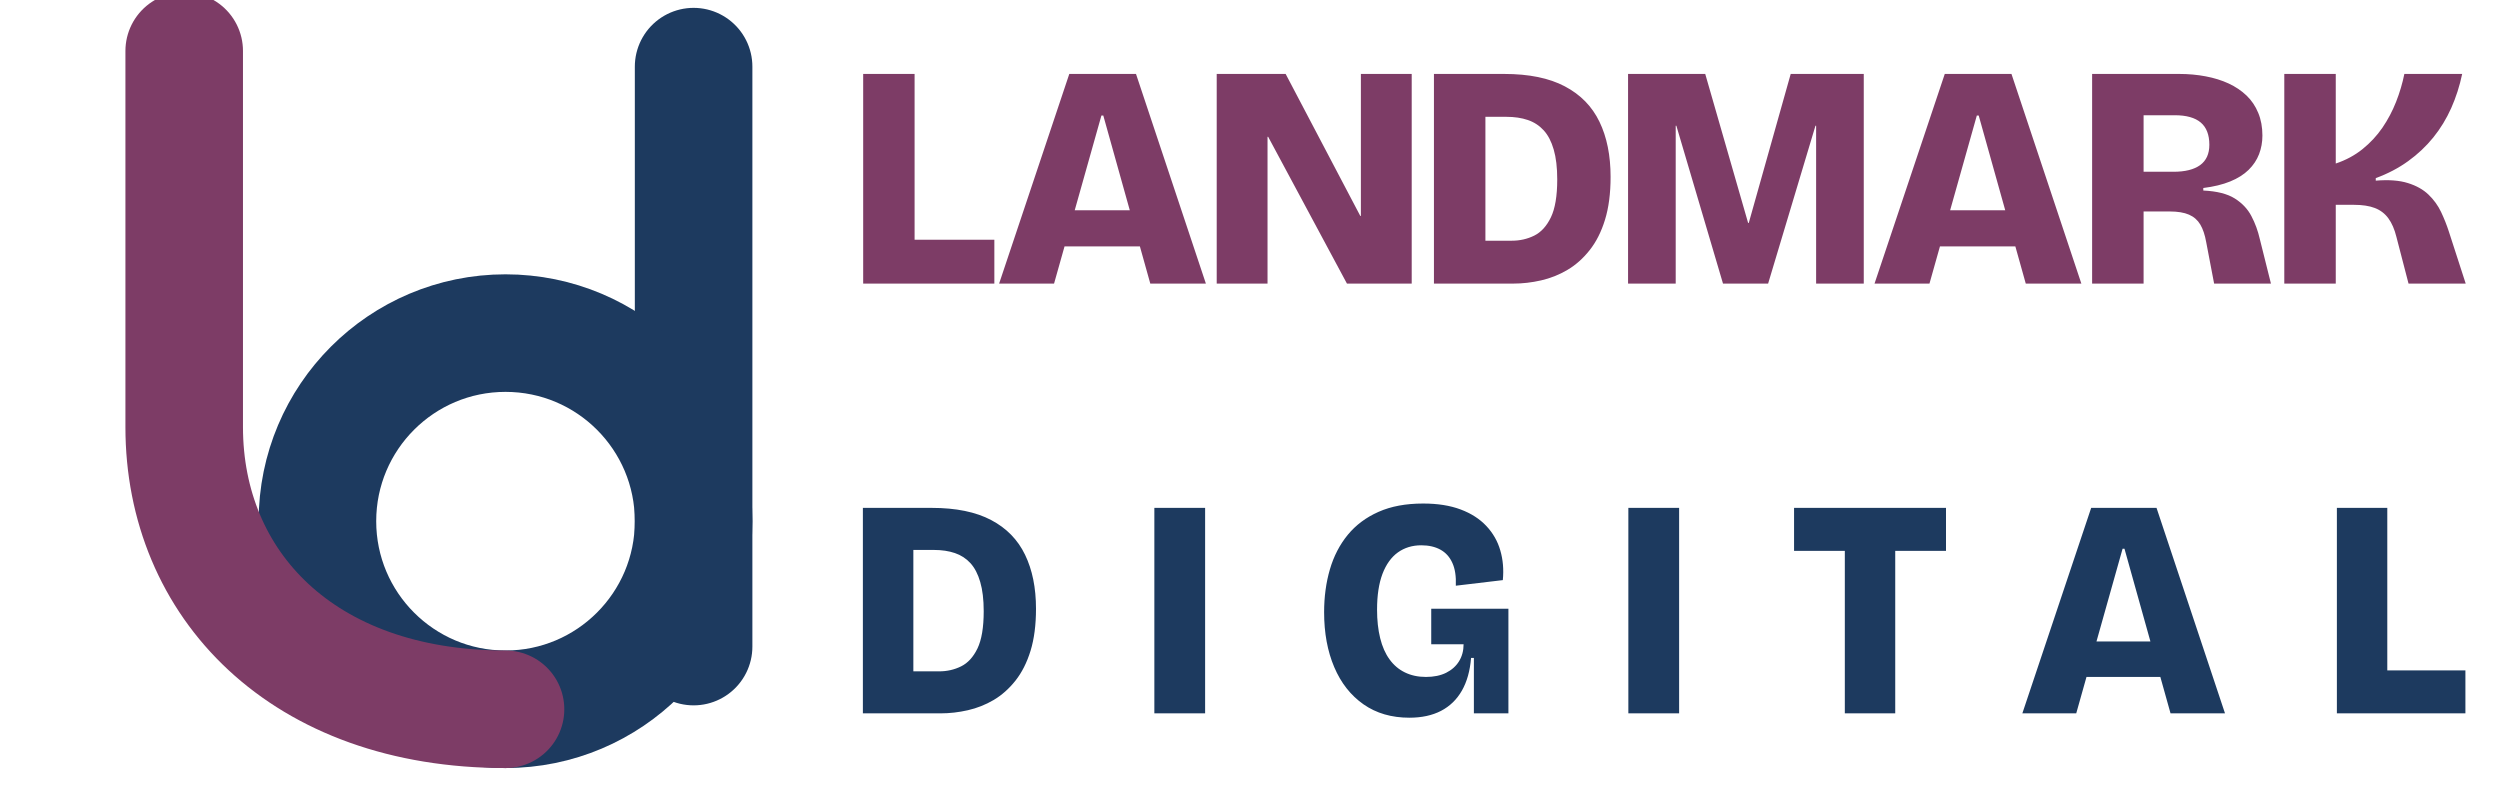
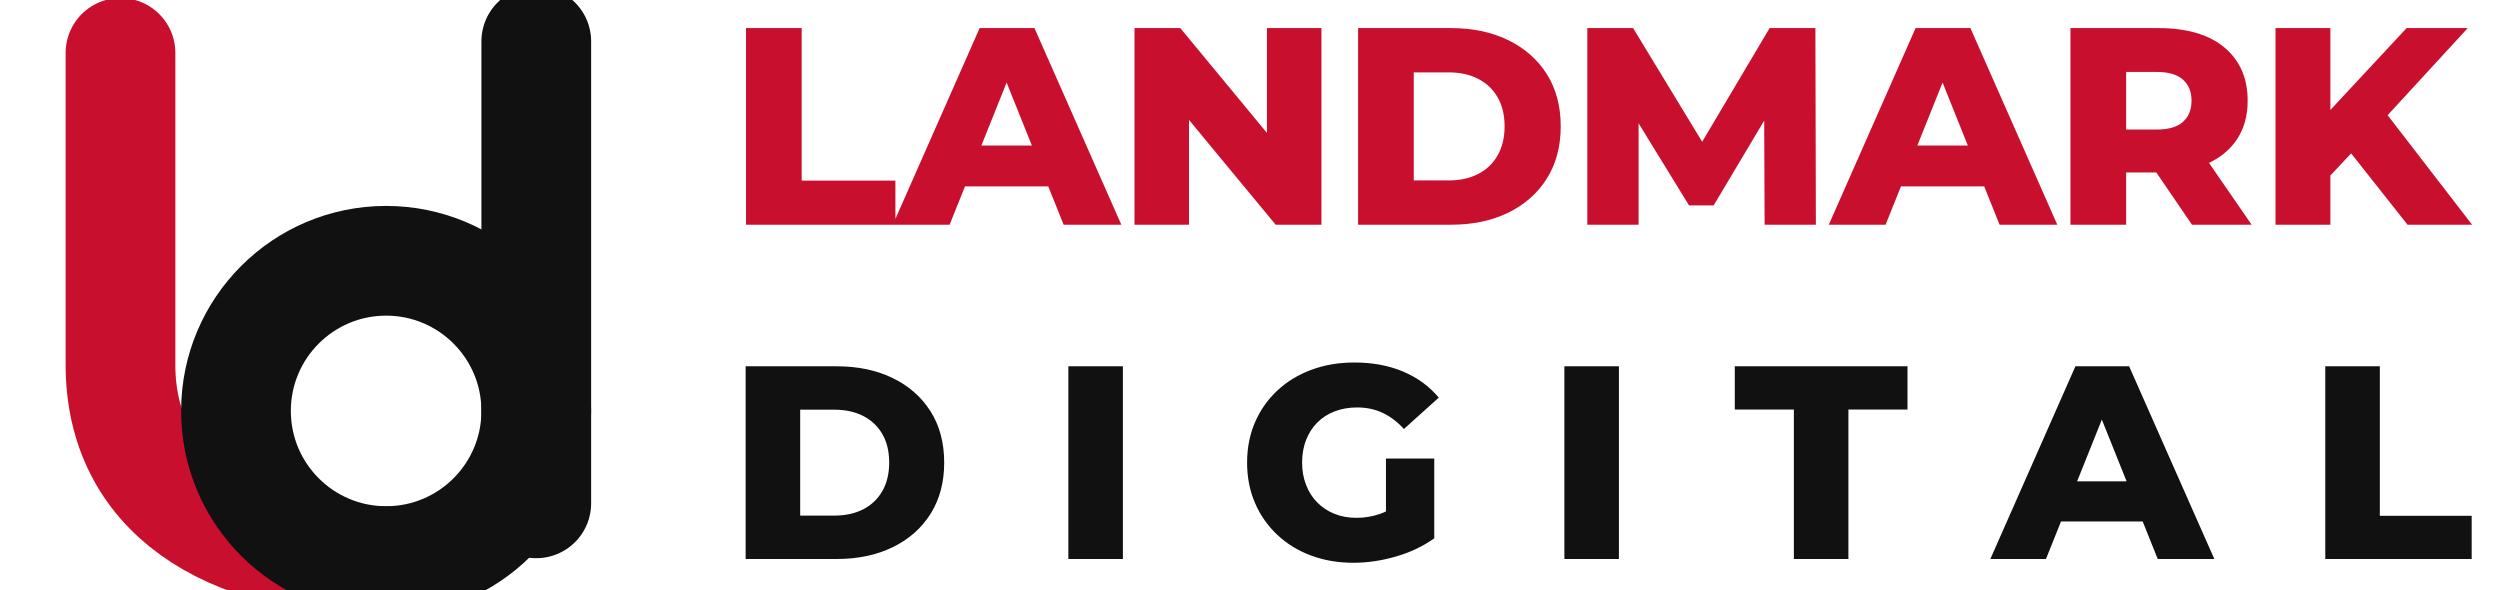
- <svg xmlns="http://www.w3.org/2000/svg" viewBox="0 0 425 135" width="425" height="135" role="img" aria-label="Landmark Digital">
+ <svg xmlns="http://www.w3.org/2000/svg" viewBox="0 0 534 126" width="534" height="126" role="img" aria-label="Landmark Digital">
  <g transform="translate(6,6)">
-     <g transform="translate(0.00,-5.33) scale(1.3323)">
-       <path d="M84 8 V 82" fill="none" stroke="#1D3A5F" stroke-width="15" stroke-linecap="round" />
-       <circle cx="60" cy="66" r="24" fill="none" stroke="#1D3A5F" stroke-width="15" />
-       <path d="M19 6 V 54 C19 74 34 90 60 90" fill="none" stroke="#7D3C66" stroke-width="15" stroke-linecap="round" stroke-linejoin="round" />
+     <g transform="translate(0.00,-4.57) scale(1.2335)">
+       <path d="M16 8 V 62 C16 84 34 96 62 96" fill="none" stroke="#C8102E" stroke-width="19" stroke-linecap="round" stroke-linejoin="round" />
+       <path d="M88 6 V 86" fill="none" stroke="#111111" stroke-width="19" stroke-linecap="round" />
+       <circle cx="62" cy="70" r="26" fill="none" stroke="#111111" stroke-width="19" />
    </g>
-     <g transform="translate(0,42.21)">
-       <path d="M140.74 0V-35.64H149.48V0H140.74ZM142.25 0V-7.45H163.04V0H142.25ZM163.85 0 175.78 -35.64H187.12L199 0H189.55L181.56 -28.57H181.24L173.19 0H163.85ZM170.6 -6.32V-12.47H193.33V-6.32H170.6ZM200.84 0V-35.64H212.56L225.25 -11.5H225.35V-35.64H233.99V0H222.98L209.59 -24.95H209.48V0H200.84ZM241.77 0V-7.29H251Q253.06 -7.29 254.81 -8.15Q256.57 -9.02 257.65 -11.26Q258.73 -13.5 258.73 -17.71Q258.73 -20.74 258.13 -22.79Q257.54 -24.84 256.43 -26.05Q255.32 -27.27 253.73 -27.81Q252.14 -28.35 250.09 -28.35H241.77V-35.64H249.71Q256.03 -35.64 260.02 -33.53Q264.02 -31.43 265.91 -27.51Q267.8 -23.6 267.8 -18.14Q267.8 -13.93 266.85 -10.85Q265.91 -7.78 264.23 -5.67Q262.56 -3.56 260.45 -2.32Q258.35 -1.08 255.97 -0.54Q253.6 0 251.27 0H241.77ZM237.77 0V-35.64H246.52V0H237.77ZM270.77 0V-35.64H283.89L291.18 -10.31H291.29L298.42 -35.64H310.84V0H302.74V-26.84H302.63L294.58 0H286.91L278.98 -26.84H278.87V0H270.77ZM312.67 0 324.61 -35.64H335.95L347.83 0H338.38L330.38 -28.57H330.06L322.01 0H312.67ZM319.42 -6.32V-12.47H342.16V-6.32H319.42ZM349.66 0V-35.64H364.46Q366.83 -35.64 368.97 -35.23Q371.1 -34.83 372.86 -34.02Q374.61 -33.21 375.91 -31.97Q377.2 -30.73 377.9 -29.02Q378.61 -27.32 378.61 -25.16Q378.61 -23.49 378.04 -22Q377.47 -20.52 376.26 -19.33Q375.04 -18.14 373.13 -17.36Q371.21 -16.58 368.56 -16.25V-15.82Q372.02 -15.66 373.91 -14.47Q375.8 -13.28 376.74 -11.47Q377.69 -9.67 378.17 -7.56L380.06 0H370.4L369.05 -7.07Q368.72 -8.91 368.05 -10.04Q367.37 -11.18 366.13 -11.72Q364.89 -12.26 362.84 -12.26H358.41V0H349.66ZM358.41 -19.01H363.49Q366.46 -19.01 368.02 -20.14Q369.59 -21.28 369.59 -23.6Q369.59 -26.14 368.13 -27.38Q366.67 -28.62 363.7 -28.62H358.41V-19.01ZM382.33 0V-35.64H391.08V-20.41Q393.67 -21.28 395.64 -22.87Q397.61 -24.46 399.02 -26.51Q400.42 -28.57 401.34 -30.91Q402.26 -33.26 402.74 -35.64H412.57Q411.92 -32.56 410.71 -29.84Q409.49 -27.11 407.66 -24.84Q405.82 -22.57 403.39 -20.82Q400.96 -19.06 397.88 -17.93V-17.5Q401.18 -17.77 403.34 -17.09Q405.5 -16.42 406.85 -15.12Q408.2 -13.82 408.98 -12.18Q409.76 -10.53 410.3 -8.86L413.17 0H403.45L401.39 -7.94Q400.91 -9.88 400.02 -11.1Q399.13 -12.31 397.72 -12.85Q396.32 -13.39 394.16 -13.39H391.08V0H382.33Z" fill="#7D3C66" />
-       <path d="M144.61 73.06V65.92H153.66Q155.67 65.92 157.39 65.07Q159.11 64.22 160.17 62.03Q161.23 59.83 161.23 55.7Q161.23 52.74 160.64 50.73Q160.06 48.72 158.98 47.53Q157.89 46.34 156.33 45.81Q154.77 45.28 152.76 45.28H144.61V38.13H152.39Q158.58 38.13 162.5 40.2Q166.41 42.26 168.26 46.1Q170.12 49.94 170.12 55.28Q170.12 59.41 169.19 62.43Q168.26 65.44 166.62 67.51Q164.98 69.57 162.92 70.79Q160.86 72 158.53 72.53Q156.2 73.06 153.92 73.06H144.61ZM140.69 73.06V38.13H149.27V73.06H140.69ZM190.24 73.06V38.13H198.87V73.06H190.24ZM233.6 73.8Q229.05 73.8 225.8 71.53Q222.54 69.25 220.82 65.2Q219.1 61.16 219.1 55.86Q219.1 51.95 220.08 48.59Q221.06 45.23 223.12 42.71Q225.19 40.2 228.36 38.8Q231.54 37.39 235.93 37.39Q239.63 37.39 242.31 38.4Q244.98 39.4 246.67 41.2Q248.37 43 249.05 45.36Q249.74 47.71 249.48 50.41L241.49 51.36Q241.59 48.98 240.9 47.48Q240.22 45.97 238.87 45.23Q237.52 44.49 235.61 44.49Q233.34 44.49 231.64 45.7Q229.95 46.92 229.02 49.35Q228.1 51.79 228.1 55.44Q228.1 58.14 228.63 60.28Q229.16 62.43 230.22 63.88Q231.27 65.34 232.83 66.1Q234.4 66.87 236.41 66.87Q238.42 66.87 239.85 66.16Q241.28 65.44 242.04 64.2Q242.81 62.95 242.81 61.31H237.31V55.28H250.43V61.84V73.06H244.56V63.64H244.08Q243.82 66.92 242.52 69.2Q241.22 71.47 238.97 72.64Q236.72 73.8 233.6 73.8ZM270.82 73.06V38.13H279.45V73.06H270.82ZM307.62 73.06V38.13H316.19V73.06H307.62ZM298.99 45.44V38.13H324.82V45.44H298.99ZM337.8 73.06 349.5 38.13H360.61L372.25 73.06H362.99L355.16 45.07H354.84L346.96 73.06H337.8ZM344.42 66.87V60.84H366.69V66.87H344.42ZM391.27 73.06V38.13H399.84V73.06H391.27ZM392.75 73.06V65.76H413.12V73.06H392.75Z" fill="#1D3A5F" />
+     <g transform="translate(149.13,42.00)">
+       <path d="M4.22 0V-42H16.11V-9.42H36.13V0H4.22ZM35.58 0 54.12 -42H65.83L84.39 0H72.06L57.55 -36.19H62.22L47.71 0H35.58ZM45.72 -8.18 48.78 -16.92H69.29L72.37 -8.18H45.72ZM87.2 0V-42H96.98L120.11 -14.02H115.49V-42H127.13V0H117.35L94.22 -27.98H98.84V0H87.2ZM134.96 0V-42H154.82Q161.77 -42 167.04 -39.42Q172.32 -36.84 175.28 -32.15Q178.24 -27.47 178.24 -21Q178.24 -14.58 175.28 -9.87Q172.32 -5.16 167.04 -2.58Q161.77 0 154.82 0H134.96ZM146.85 -9.46H154.3Q157.91 -9.46 160.59 -10.83Q163.27 -12.2 164.76 -14.81Q166.25 -17.41 166.25 -21Q166.25 -24.65 164.76 -27.22Q163.27 -29.8 160.59 -31.17Q157.91 -32.54 154.3 -32.54H146.85V-9.46ZM183.92 0V-42H193.7L211.06 -13.43H205.91L222.86 -42H232.64L232.74 0H221.79L221.69 -25.35H223.56L210.91 -4.13H205.64L192.61 -25.35H194.87V0H183.92ZM235.5 0 254.04 -42H265.75L284.31 0H271.98L257.47 -36.19H262.14L247.63 0H235.5ZM245.64 -8.18 248.7 -16.92H269.21L272.29 -8.18H245.64ZM287.12 0V-42H305.87Q315.08 -42 320.03 -37.84Q324.97 -33.68 324.97 -26.48Q324.97 -21.71 322.7 -18.26Q320.42 -14.82 316.24 -12.99Q312.05 -11.16 306.28 -11.16H293.71L299.01 -16.16V0H287.12ZM313.08 0 302.65 -15.28H315.28L325.82 0H313.08ZM299.01 -14.86 293.71 -20.33H305.58Q309.31 -20.33 311.14 -21.96Q312.98 -23.6 312.98 -26.48Q312.98 -29.37 311.14 -31Q309.31 -32.63 305.58 -32.63H293.71L299.01 -38.11V-14.86ZM341.53 -9.32 340.88 -22.62 358.92 -42H371.98L354.03 -22.48L347.42 -15.61L341.53 -9.32ZM330.92 0V-42H342.64V0H330.92ZM359.12 0 345.42 -17.33 353.16 -25.61 372.91 0H359.12Z" fill="#C8102E" />
+       <path d="M4.14 71.4V30.24H23.6Q30.41 30.24 35.58 32.77Q40.75 35.29 43.65 39.89Q46.55 44.48 46.55 50.82Q46.55 57.12 43.65 61.73Q40.75 66.35 35.58 68.87Q30.41 71.4 23.6 71.4H4.14ZM15.79 62.13H23.09Q26.63 62.13 29.25 60.79Q31.88 59.44 33.34 56.89Q34.8 54.34 34.8 50.82Q34.8 47.24 33.34 44.72Q31.88 42.2 29.25 40.85Q26.63 39.51 23.09 39.51H15.79V62.13ZM73.07 71.4V30.24H84.72V71.4H73.07ZM133.95 72.21Q129.03 72.21 124.88 70.65Q120.73 69.1 117.68 66.22Q114.63 63.35 112.94 59.44Q111.25 55.53 111.25 50.82Q111.25 46.11 112.94 42.2Q114.63 38.29 117.71 35.42Q120.79 32.54 124.98 30.99Q129.17 29.43 134.19 29.43Q139.98 29.43 144.56 31.36Q149.14 33.29 152.19 36.93L144.75 43.63Q142.64 41.33 140.19 40.18Q137.73 39.03 134.77 39.03Q132.13 39.03 129.96 39.87Q127.79 40.7 126.24 42.26Q124.69 43.82 123.85 45.98Q123 48.14 123 50.82Q123 53.41 123.85 55.58Q124.69 57.76 126.24 59.33Q127.79 60.9 129.91 61.75Q132.03 62.61 134.63 62.61Q137.24 62.61 139.69 61.75Q142.14 60.89 144.69 58.82L151.23 66.98Q147.67 69.53 143.05 70.87Q138.43 72.21 133.95 72.21ZM151.23 66.98 140.91 65.49V49.94H151.23V66.98ZM179.02 71.4V30.24H190.67V71.4H179.02ZM228.04 71.4V39.47H215.42V30.24H252.31V39.47H239.69V71.4H228.04ZM270.01 71.4 288.18 30.24H299.65L317.85 71.4H305.76L291.54 35.93H296.11L281.89 71.4H270.01ZM279.94 63.39 282.94 54.81H303.04L306.06 63.39H279.94ZM341.55 71.4V30.24H353.2V62.17H372.82V71.4H341.55Z" fill="#111111" />
    </g>
  </g>
</svg>
